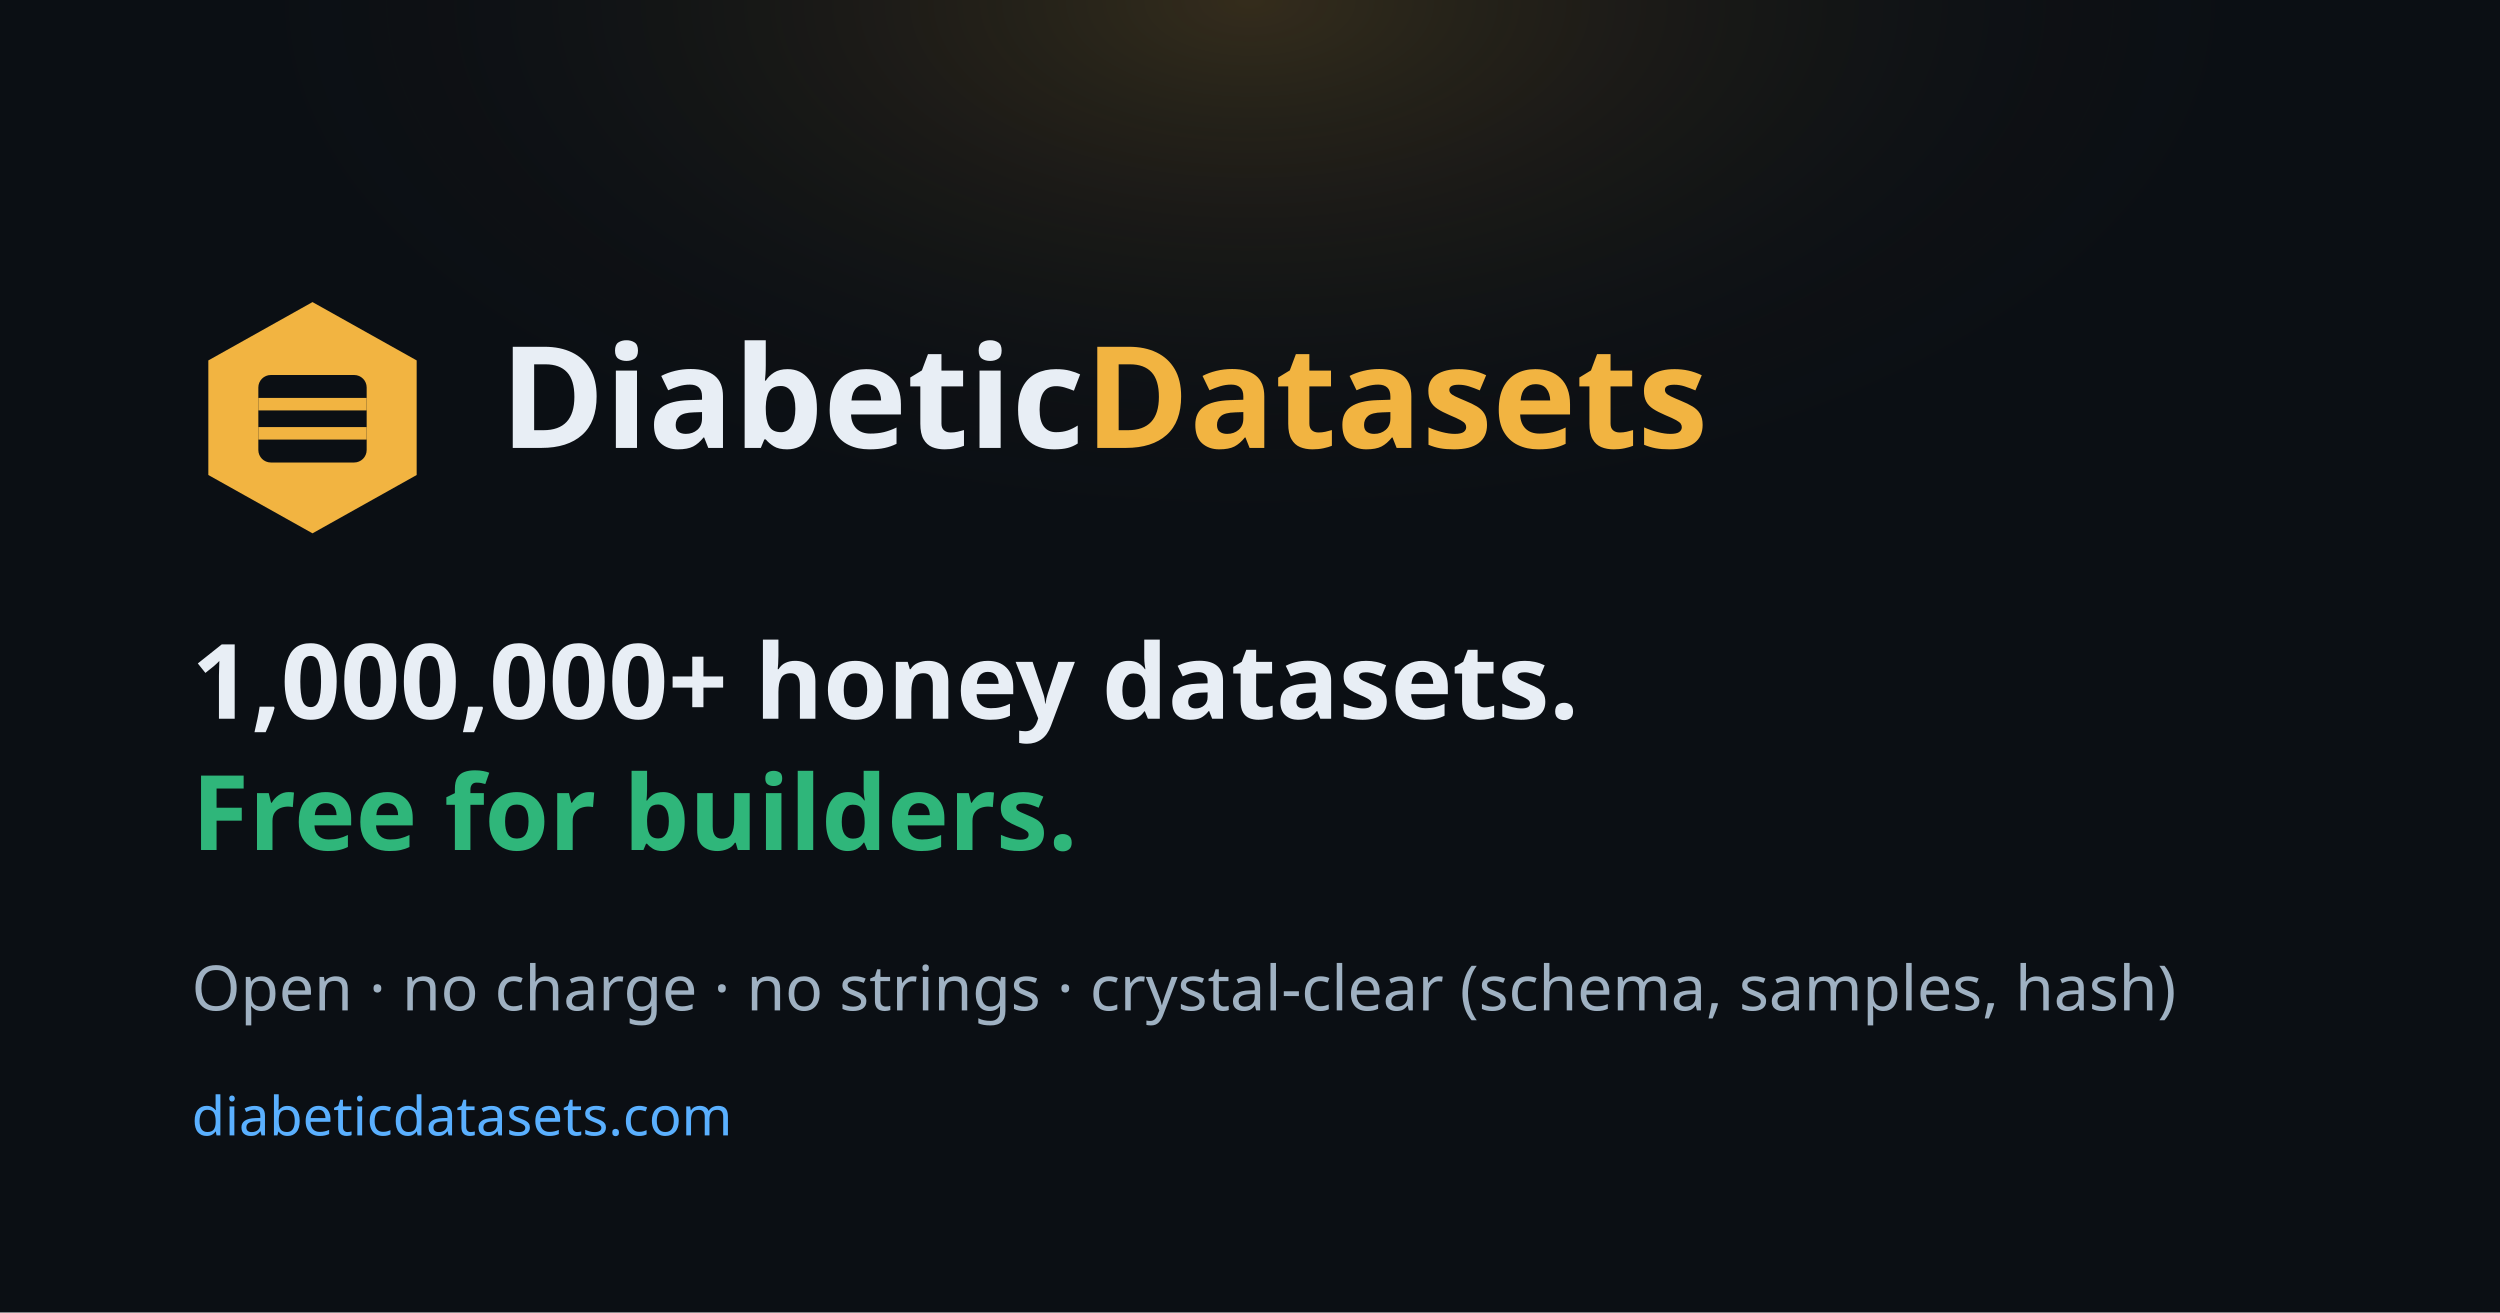
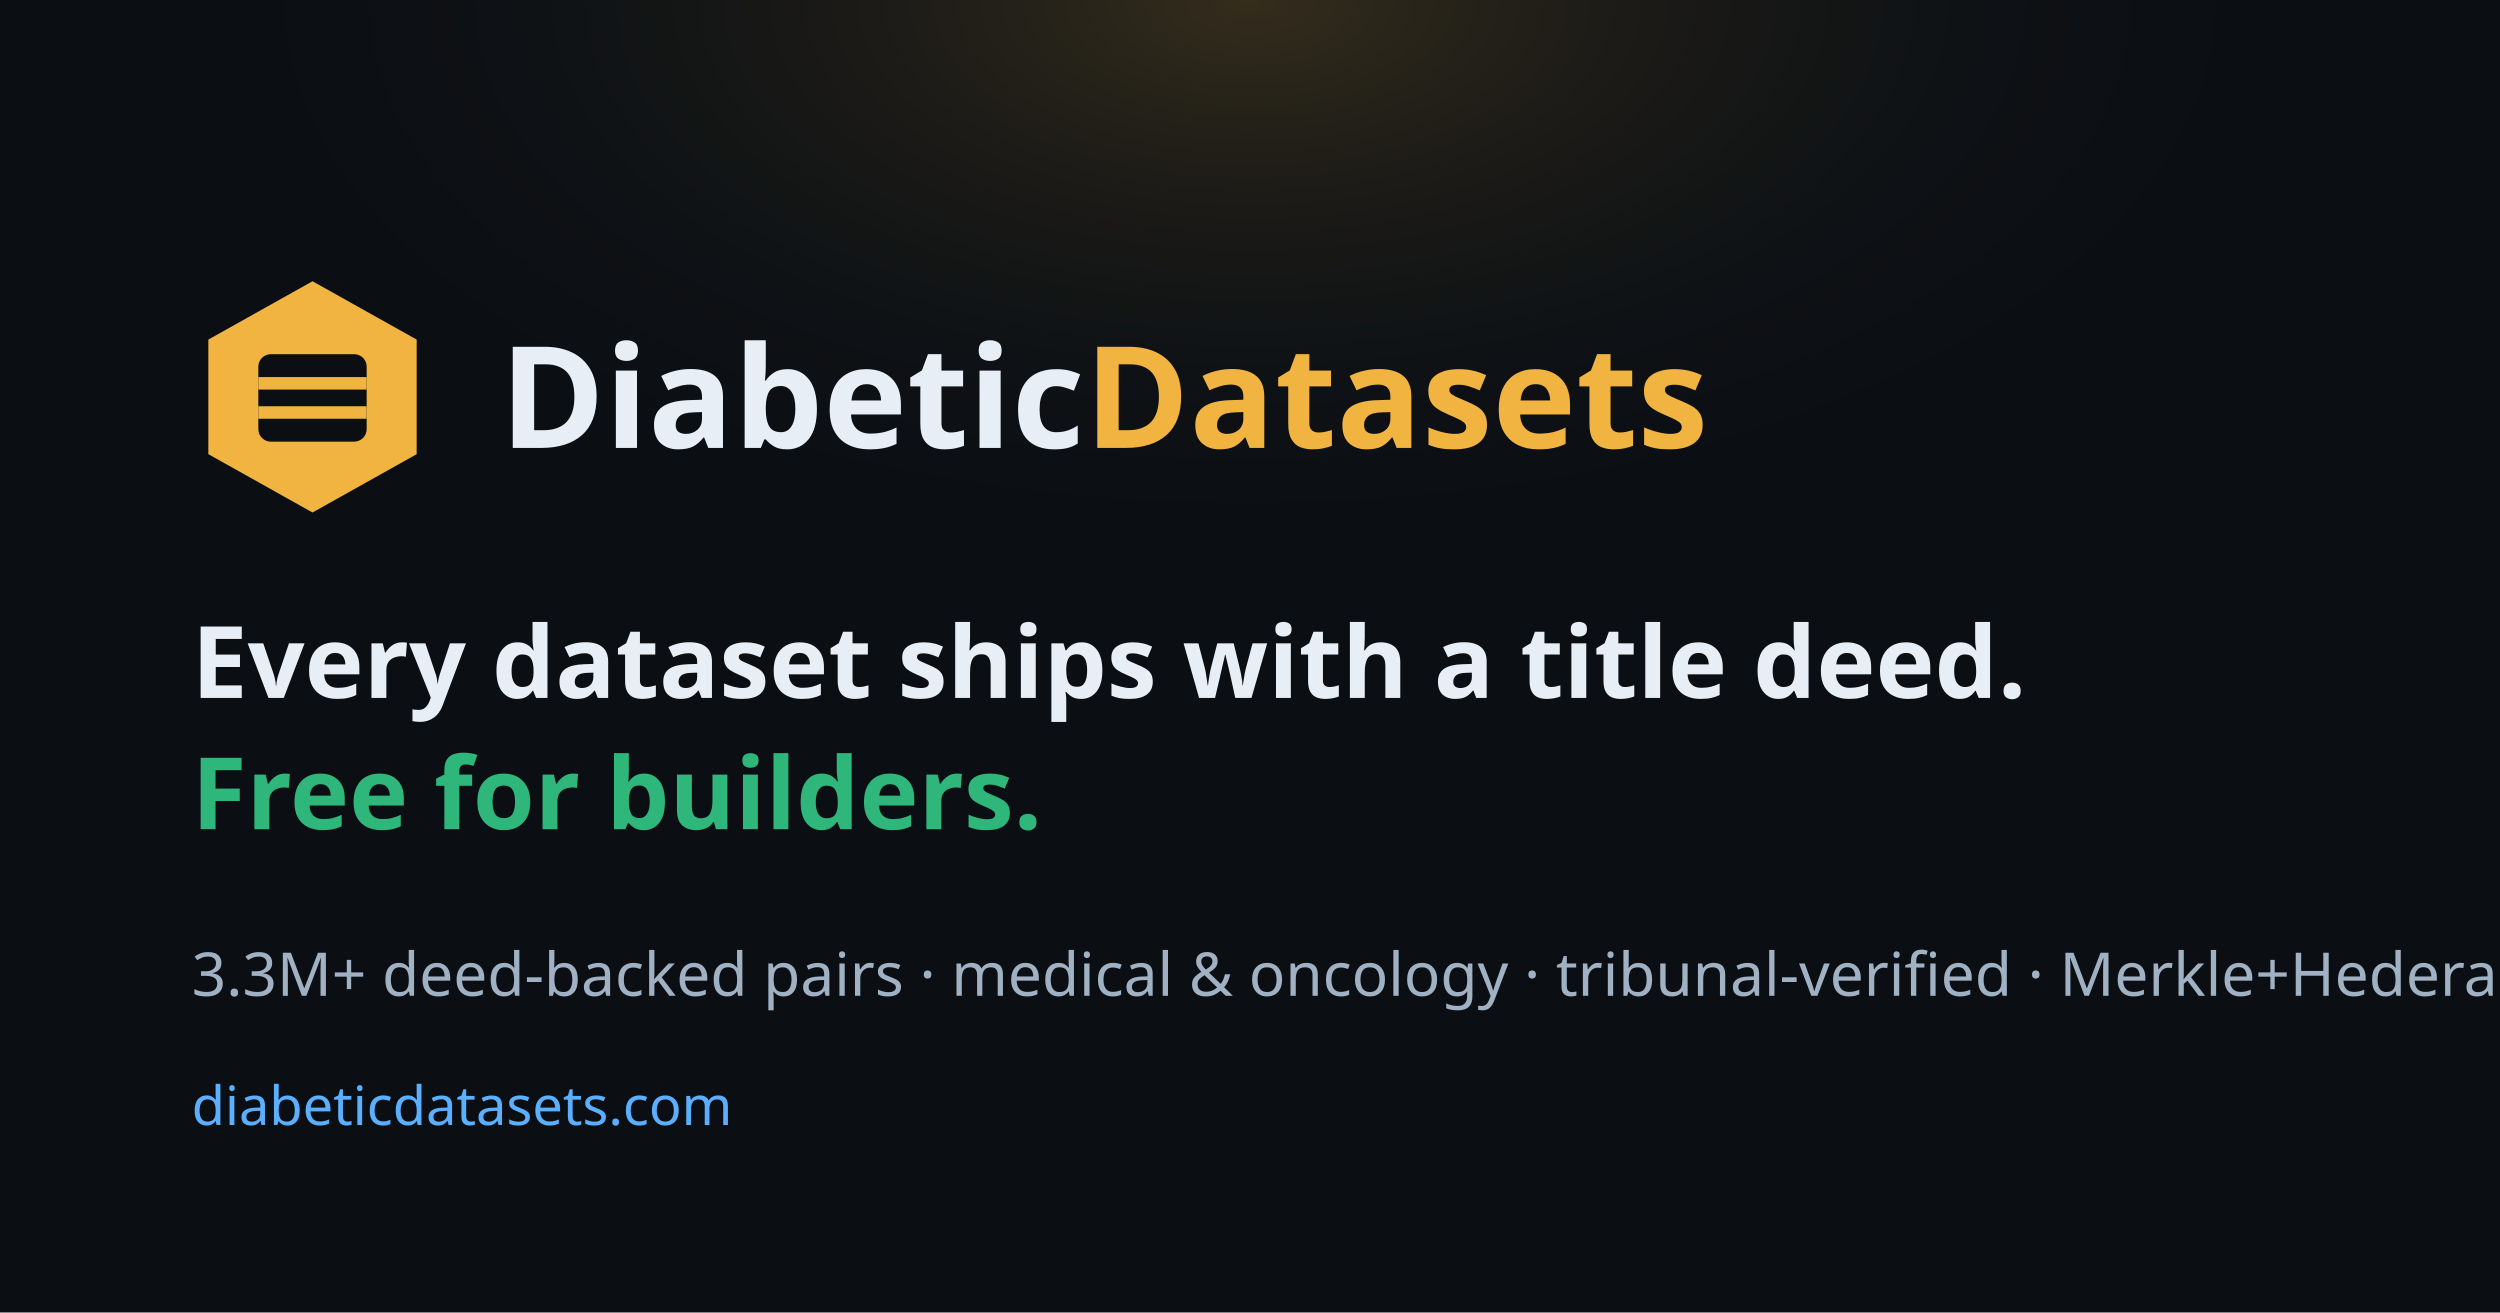
<svg xmlns="http://www.w3.org/2000/svg" width="1200" height="630" viewBox="0 0 1200 630">
  <defs>
    <radialGradient id="g" cx="50%" cy="0%" r="70%">
      <stop offset="0%" stop-color="#F2B441" stop-opacity="0.18" />
      <stop offset="60%" stop-color="#0B0F14" stop-opacity="0" />
    </radialGradient>
  </defs>
  <rect width="1200" height="630" fill="#0B0F14" />
  <rect width="1200" height="630" fill="url(#g)" />
-   <g transform="translate(90,140)">
+   <g transform="translate(90,130)">
    <polygon points="60,5 110,33 110,88 60,116 10,88 10,33" fill="#F2B441" />
    <rect x="34" y="40" width="52" height="42" rx="6" fill="#0B0F14" />
    <line x1="34" y1="54" x2="86" y2="54" stroke="#F2B441" stroke-width="6" />
    <line x1="34" y1="68" x2="86" y2="68" stroke="#F2B441" stroke-width="6" />
  </g>
  <text x="240" y="215" font-family="sans-serif" font-size="68" font-weight="800" fill="#E8EEF5">Diabetic<tspan fill="#F2B441">Datasets</tspan>
  </text>
-   <text x="92" y="345" font-family="sans-serif" font-size="50" font-weight="800" fill="#E8EEF5">1,000,000+ honey datasets.</text>
-   <text x="92" y="408" font-family="sans-serif" font-size="50" font-weight="800" fill="#2FB67A">Free for builders.</text>
-   <text x="92" y="485" font-family="sans-serif" font-size="30" fill="#9fb1c2">Open · no charge · no strings · crystal-clear (schema, samples, hash)</text>
-   <text x="92" y="545" font-family="sans-serif" font-size="26" fill="#5ab0ff">diabeticdatasets.com</text>
+   <text x="92" y="335" font-family="sans-serif" font-size="48" font-weight="800" fill="#E8EEF5">Every dataset ships with a title deed.</text>
+   <text x="92" y="398" font-family="sans-serif" font-size="48" font-weight="800" fill="#2FB67A">Free for builders.</text>
+   <text x="92" y="478" font-family="sans-serif" font-size="29" fill="#9fb1c2">3.3M+ deed-backed pairs · medical &amp; oncology · tribunal-verified · Merkle+Hedera</text>
+   <text x="92" y="540" font-family="sans-serif" font-size="26" fill="#5ab0ff">diabeticdatasets.com</text>
</svg>
